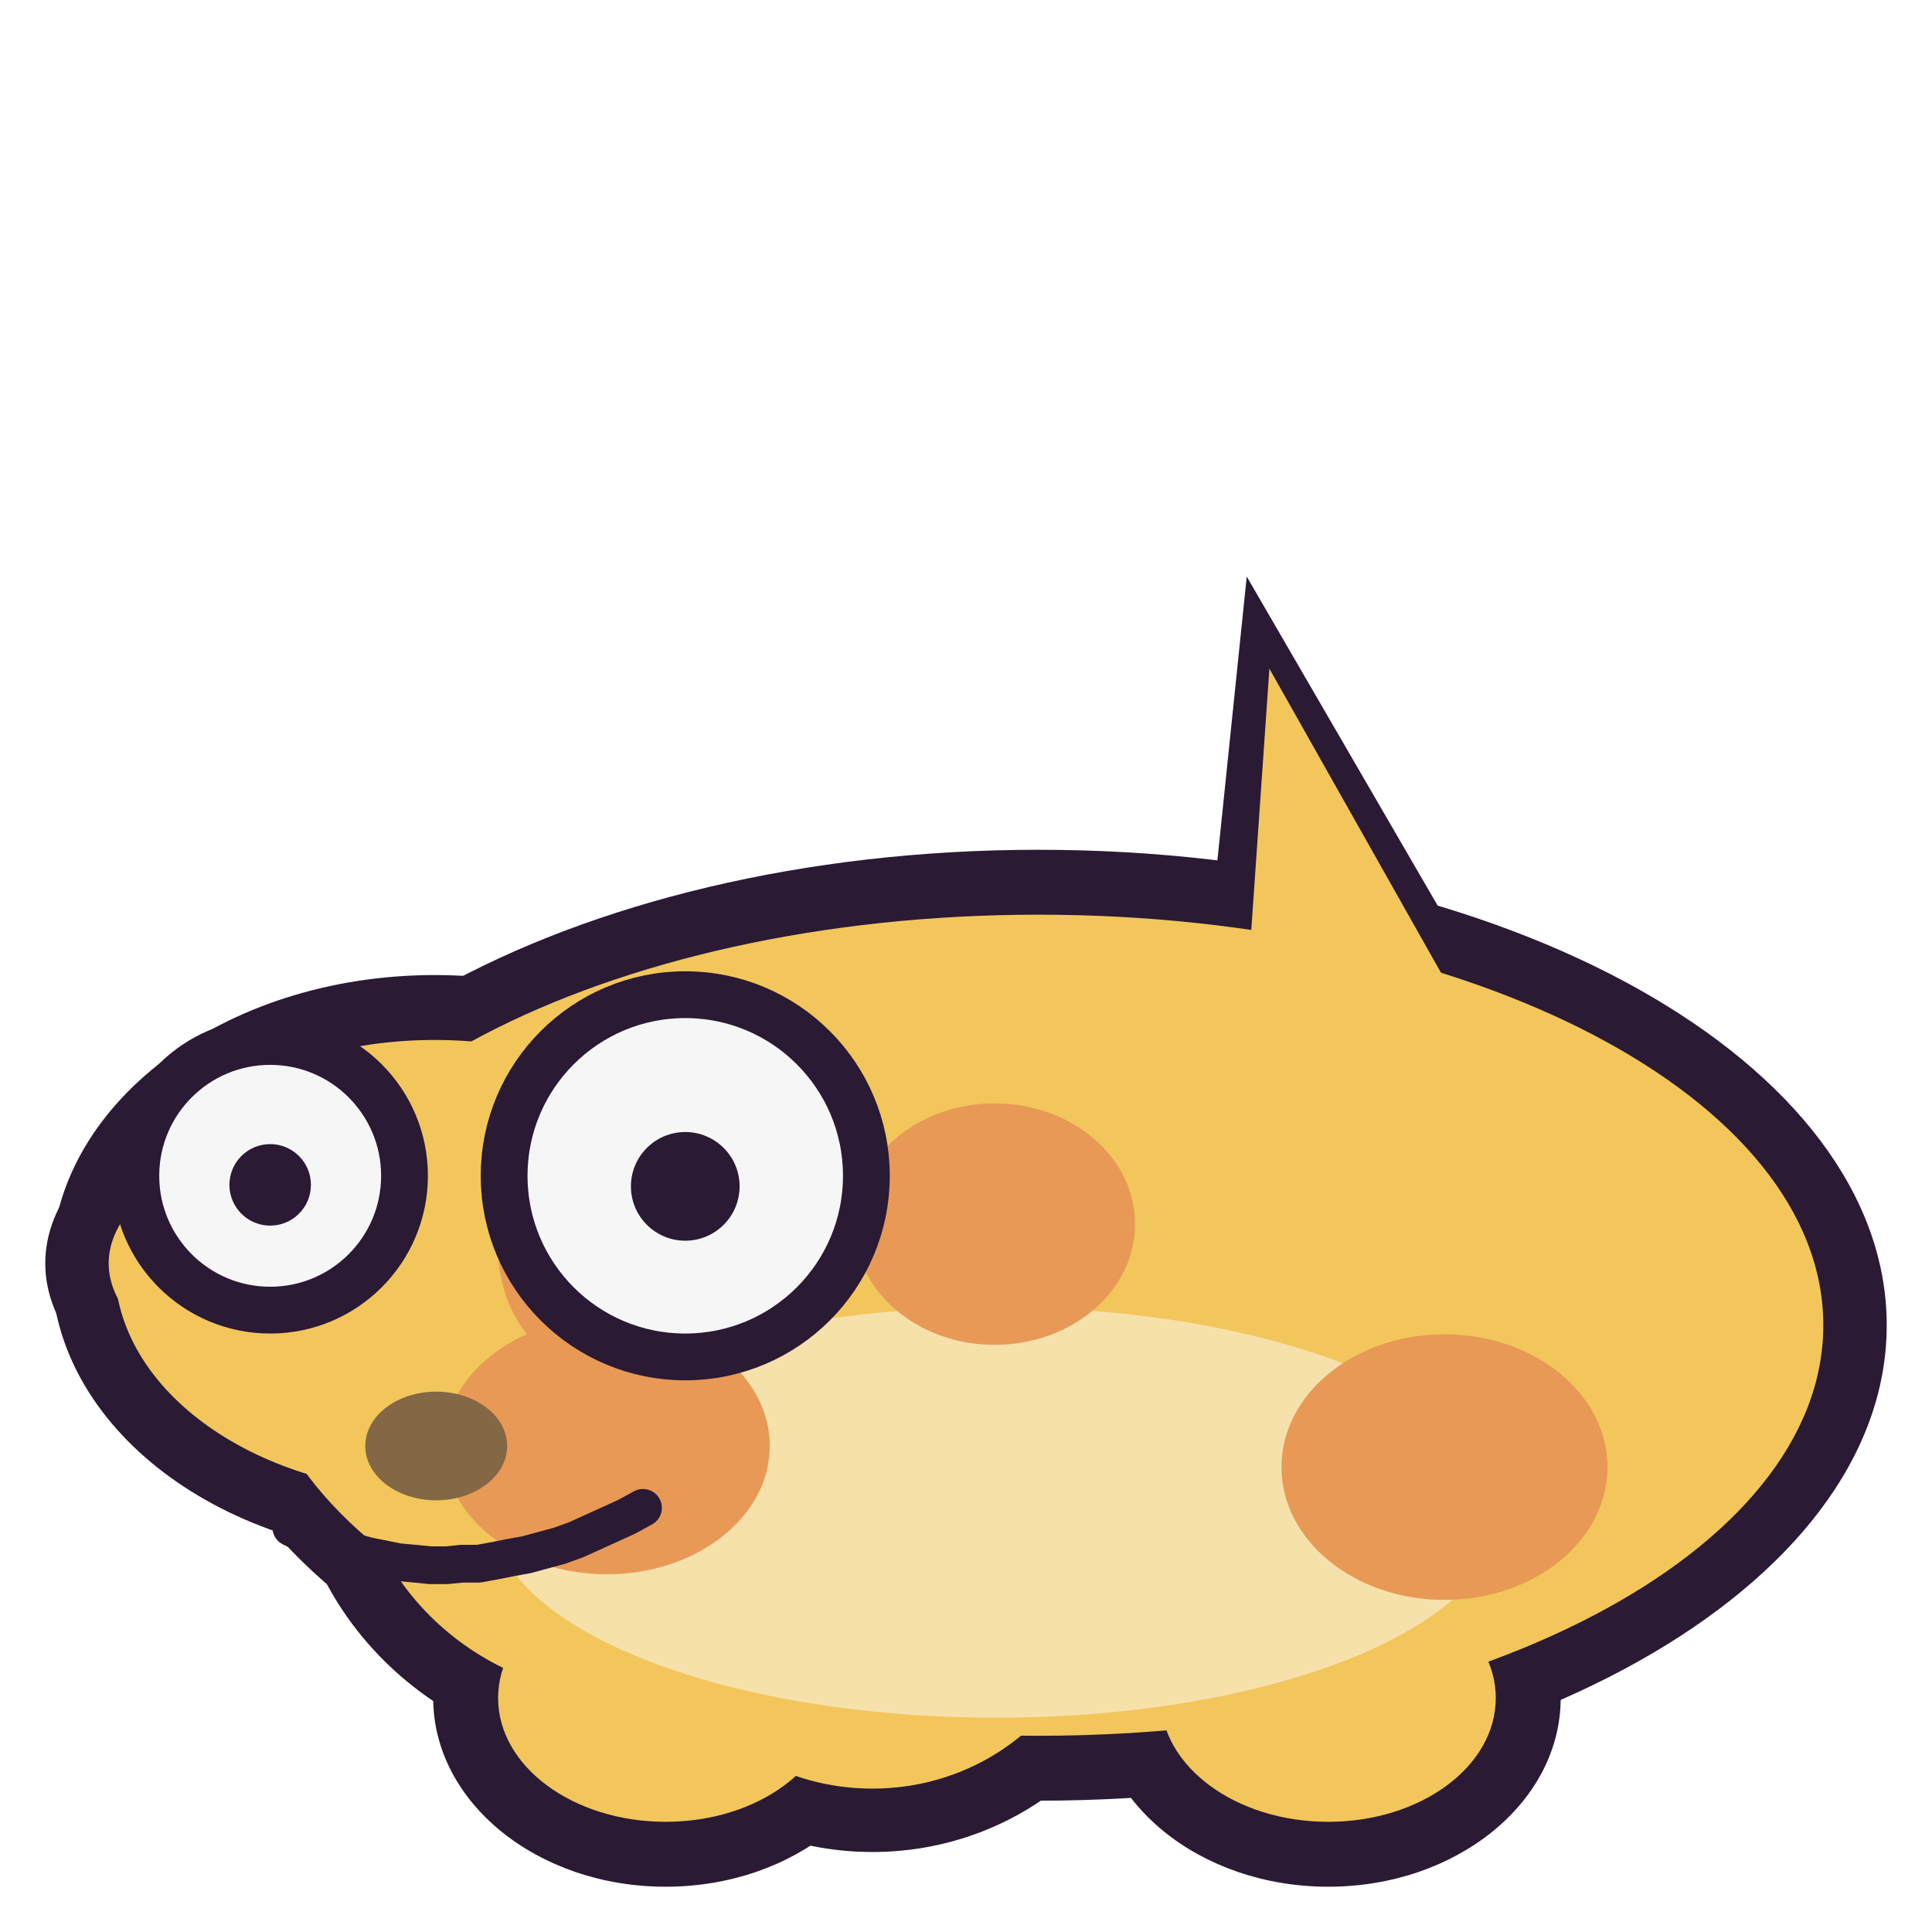
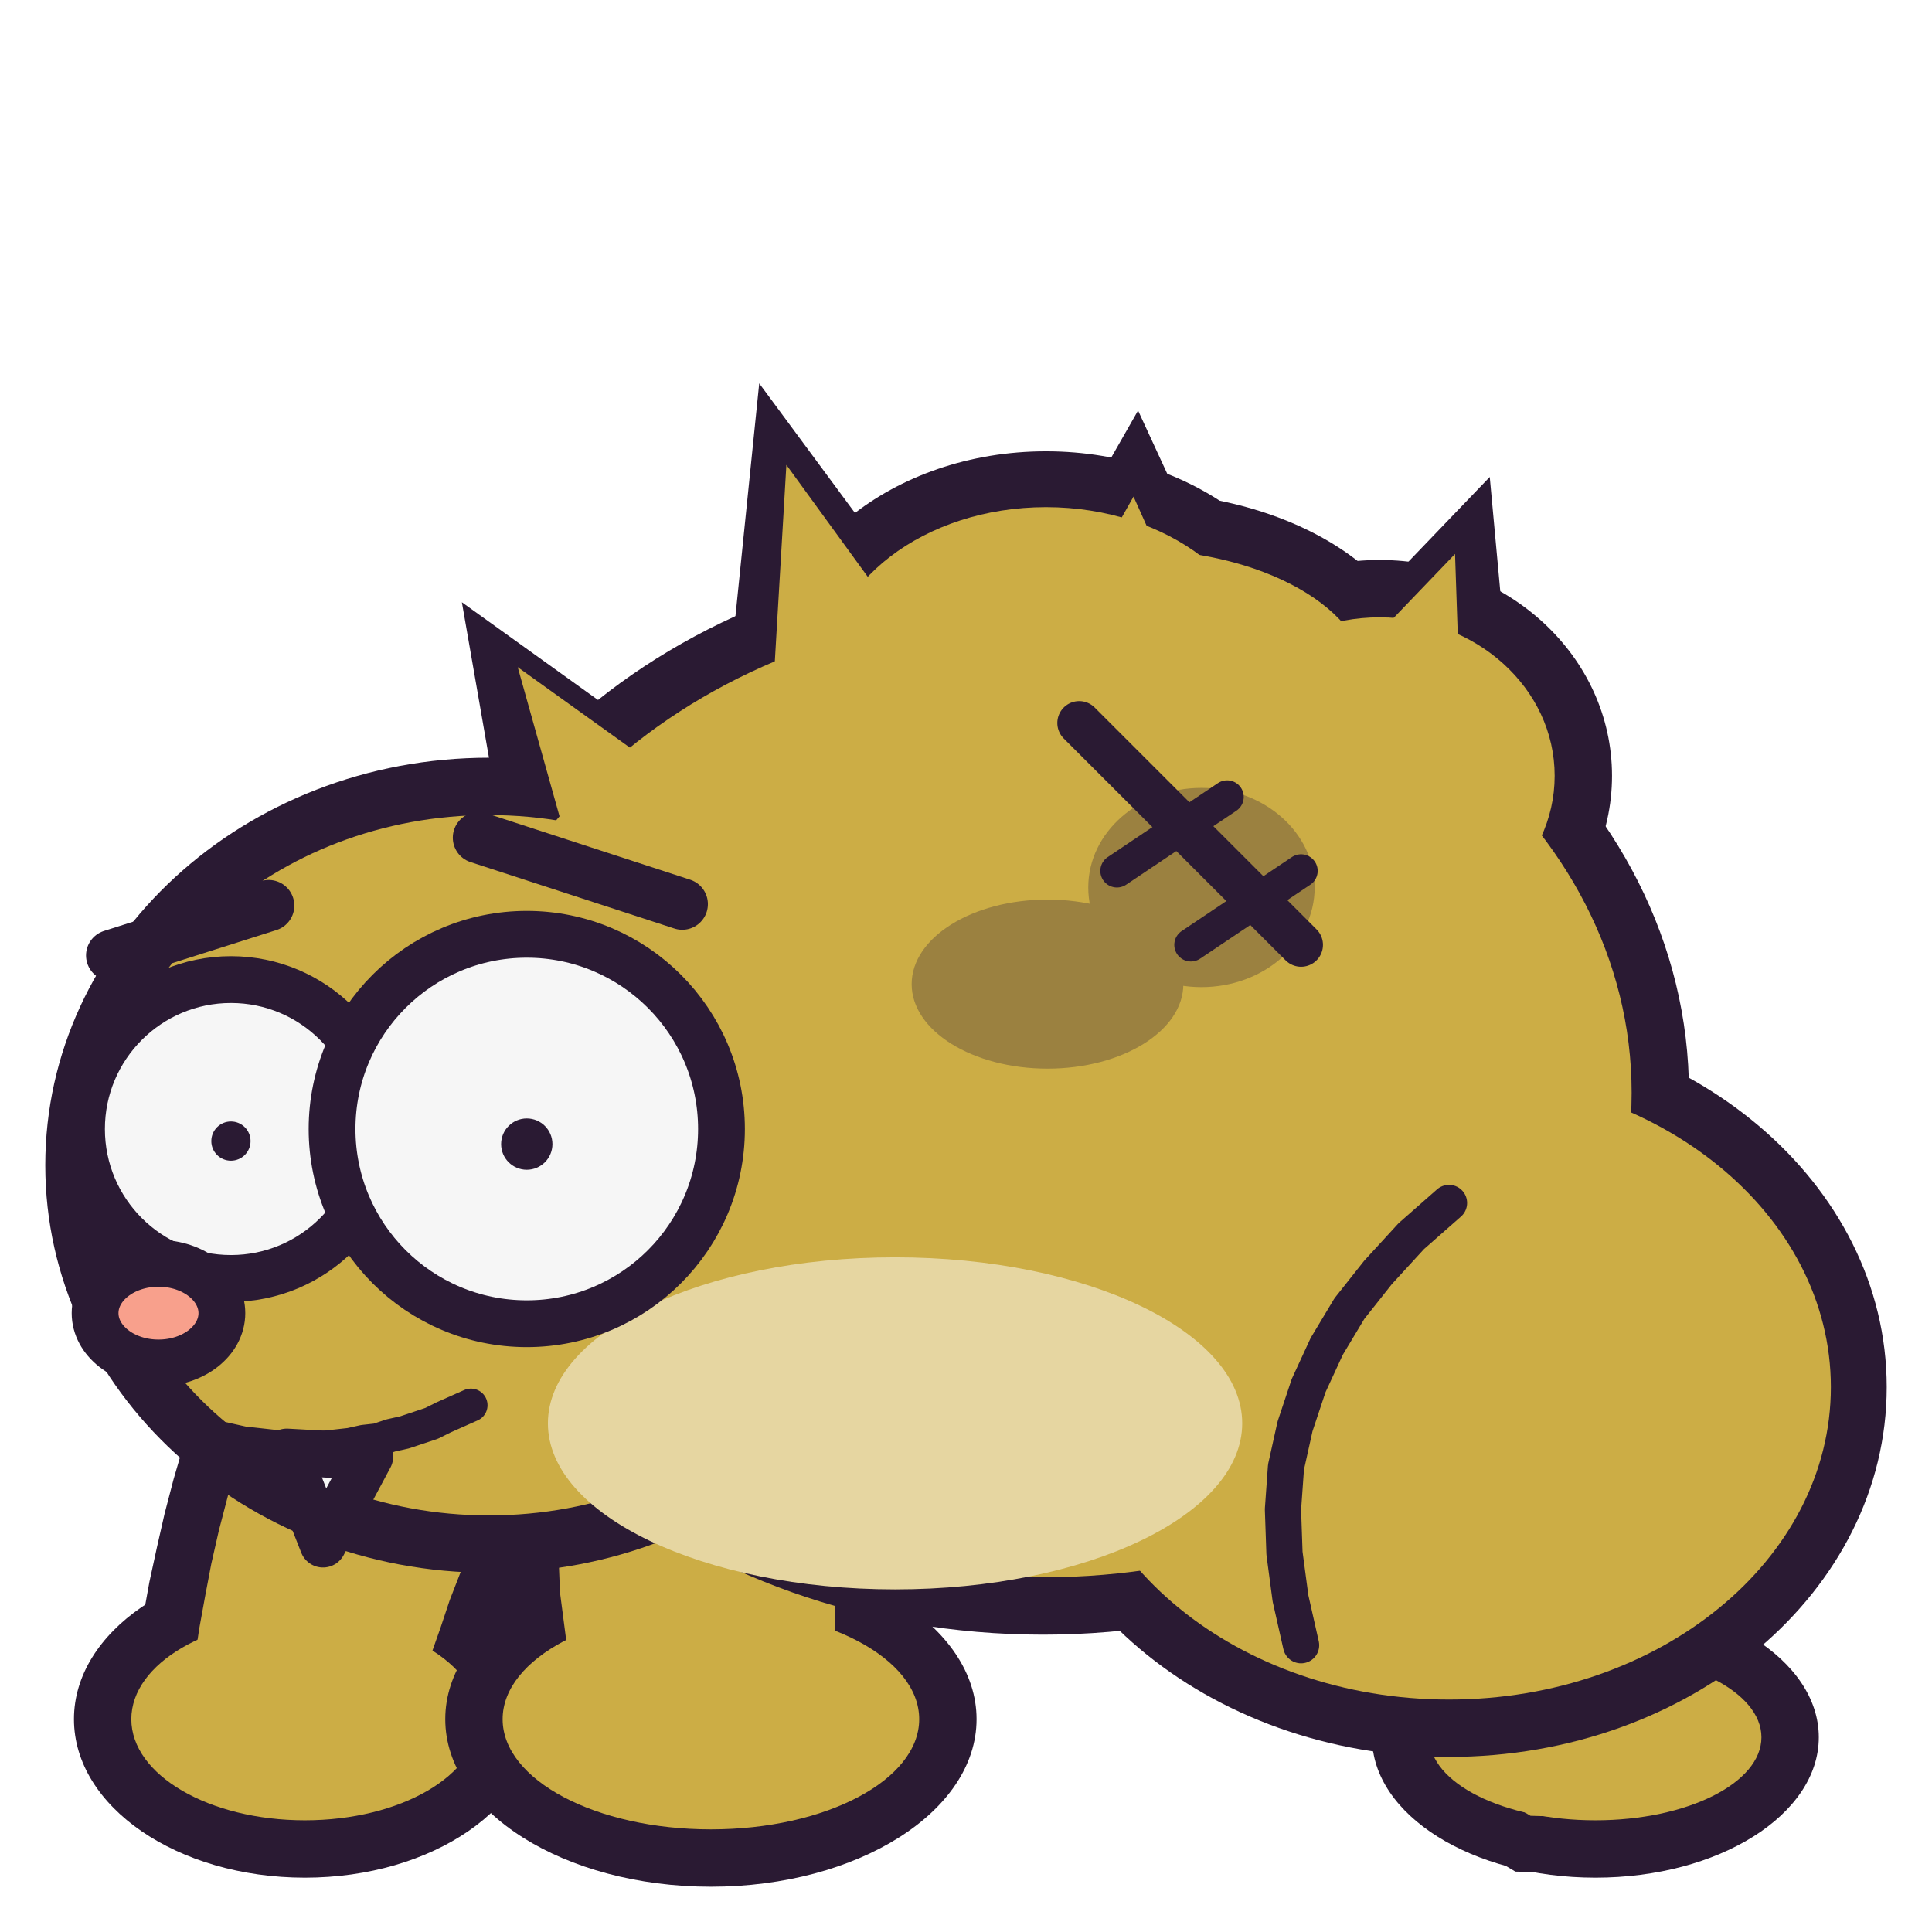
<svg xmlns="http://www.w3.org/2000/svg" viewBox="0 0 128 128" width="128" height="128">
  <g stroke-width="3.1" stroke-linejoin="round" stroke-linecap="round">
-     <ellipse cx="68.8" cy="87.8" rx="56.2" ry="31.5" fill="#2A1A33" stroke="none" />
-     <ellipse cx="28.8" cy="83.9" rx="25.4" ry="19.3" fill="#2A1A33" stroke="none" />
-     <ellipse cx="95.8" cy="84.1" rx="26.5" ry="16.8" fill="#2A1A33" stroke="none" />
-     <ellipse cx="31.3" cy="83.7" rx="28.3" ry="14.6" fill="#2A1A33" stroke="none" />
-     <ellipse cx="41.6" cy="95.2" rx="22.4" ry="21.4" fill="#2A1A33" stroke="none" />
-     <ellipse cx="57.8" cy="104.0" rx="19.4" ry="18.7" fill="#2A1A33" stroke="none" />
-     <ellipse cx="44.1" cy="112.5" rx="15.4" ry="12.5" fill="#2A1A33" stroke="none" />
-     <ellipse cx="88.0" cy="112.5" rx="15.4" ry="12.5" fill="#2A1A33" stroke="none" />
-     <polygon points="78.3,79.8 82.6,38.2 106.1,78.7" fill="#2A1A33" stroke="none" />
-     <ellipse cx="68.8" cy="87.8" rx="52.0" ry="27.2" fill="#F2C65B" stroke="none" />
-     <ellipse cx="28.8" cy="83.9" rx="21.2" ry="15.0" fill="#F2C65B" stroke="none" />
-     <ellipse cx="95.8" cy="84.1" rx="22.2" ry="12.5" fill="#F2C65B" stroke="none" />
-     <ellipse cx="31.3" cy="83.7" rx="24.1" ry="10.4" fill="#F2C65B" stroke="none" />
-     <ellipse cx="41.6" cy="95.2" rx="18.1" ry="17.2" fill="#F2C65B" stroke="none" />
-     <ellipse cx="57.8" cy="104.0" rx="15.1" ry="14.5" fill="#F2C65B" stroke="none" />
-     <ellipse cx="44.1" cy="112.5" rx="11.1" ry="8.2" fill="#F2C65B" stroke="none" />
-     <ellipse cx="88.0" cy="112.5" rx="11.1" ry="8.2" fill="#F2C65B" stroke="none" />
-     <polygon points="82.0,74.6 84.1,44.3 101.2,74.6" fill="#F2C65B" stroke="none" />
-     <ellipse cx="66.0" cy="100.2" rx="33.4" ry="13.6" fill="#F7E1AB" stroke="none" />
-     <ellipse cx="40.0" cy="82.7" rx="7.0" ry="8.3" fill="#E89956" stroke="none" />
-     <ellipse cx="40.2" cy="95.8" rx="10.8" ry="8.5" fill="#E89956" stroke="none" />
-     <ellipse cx="65.9" cy="81.1" rx="9.3" ry="8.0" fill="#E89956" stroke="none" />
-     <ellipse cx="95.7" cy="97.2" rx="10.8" ry="8.8" fill="#E89956" stroke="none" />
-     <ellipse cx="17.9" cy="77.9" rx="8.9" ry="8.9" fill="#F6F6F6" stroke="#2A1A33" />
-     <ellipse cx="17.9" cy="78.5" rx="2.7" ry="2.7" fill="#2A1A33" stroke="none" />
-     <ellipse cx="20.6" cy="74.7" rx="1.3" ry="1.3" fill="#F6F6F6" stroke="none" />
-     <ellipse cx="45.4" cy="77.9" rx="12.0" ry="12.0" fill="#F6F6F6" stroke="#2A1A33" />
-     <ellipse cx="45.4" cy="78.6" rx="3.6" ry="3.6" fill="#2A1A33" stroke="none" />
-     <ellipse cx="49.0" cy="73.6" rx="1.8" ry="1.8" fill="#F6F6F6" stroke="none" />
-     <ellipse cx="28.9" cy="95.8" rx="4.7" ry="3.6" fill="#846745" stroke="none" />
-     <polyline points="19.3,101.2 20.3,101.7 21.3,102.1 22.3,102.5 23.3,102.8 24.4,103.1 25.4,103.3 26.4,103.5 27.5,103.6 28.5,103.7 29.6,103.7 30.6,103.6 31.7,103.6 32.8,103.4 33.8,103.2 34.9,103.0 36.0,102.7 37.1,102.4 38.2,102.0 39.3,101.5 40.4,101.0 41.5,100.5 42.6,99.9" fill="none" stroke="#2A1A33" stroke-width="2.5" />
+     <polygon points="18.3,78.9 17.3,81.2 16.3,83.7 15.4,86.1 14.5,88.6 13.6,90.9 12.9,93.3 12.2,95.6 11.5,98.0 10.9,100.3 10.4,102.5 9.9,104.8 9.5,107.0 9.2,109.1 9.5,114.9 12.7,119.8 17.9,122.4 23.7,122.1 28.6,119.0 31.2,113.8 31.7,112.1 32.3,110.5 32.8,108.8 33.5,107.1 34.1,105.4 34.9,103.6 35.7,101.9 36.5,100.0 37.4,98.2 38.4,96.3 39.4,94.3 40.5,92.4 41.6,90.3 42.9,83.7 40.8,77.3 35.7,72.9 29.1,71.6 22.8,73.8" fill="#2A1A33" stroke="none" />
+     <ellipse cx="20.2" cy="113.9" rx="15.3" ry="10.5" fill="#2A1A33" stroke="none" />
+     <polygon points="21.7,80.5 20.7,82.9 19.8,85.3 18.8,87.7 18.0,90.0 17.2,92.3 16.4,94.6 15.7,96.9 15.1,99.1 14.5,101.4 14.0,103.6 13.6,105.7 13.2,107.9 12.9,109.9 13.1,113.7 15.2,117.0 18.7,118.7 22.5,118.5 25.8,116.4 27.5,113.0 28.0,111.2 28.6,109.5 29.2,107.8 29.8,106.0 30.5,104.2 31.3,102.4 32.1,100.5 33.0,98.6 33.9,96.7 34.9,94.7 36.0,92.8 37.1,90.7 38.2,88.6 39.2,83.9 37.6,79.4 34.0,76.3 29.4,75.4 24.9,76.9" fill="#CCAD45" stroke="none" />
+     <ellipse cx="20.2" cy="113.9" rx="11.5" ry="6.7" fill="#CCAD45" stroke="none" />
+     <polygon points="90.1,106.8 93.1,116.4 95.7,121.2 100.4,124.0 105.8,124.1 110.6,121.4 113.4,116.8 113.5,111.3 111.6,101.4 108.8,96.4 103.9,93.4 98.1,93.3 93.1,96.1 90.2,101.1" fill="#2A1A33" stroke="none" />
+     <ellipse cx="105.7" cy="115.1" rx="14.8" ry="9.3" fill="#2A1A33" stroke="none" />
+     <polygon points="93.7,105.9 96.8,115.5 98.5,118.6 101.4,120.3 104.9,120.4 108.0,118.7 109.7,115.7 109.8,112.3 107.9,102.3 106.1,99.0 102.9,97.1 99.1,97.0 95.7,98.8 93.8,102.1" fill="#CCAD45" stroke="none" />
+     <ellipse cx="105.7" cy="115.1" rx="11.0" ry="5.5" fill="#CCAD45" stroke="none" />
+     <polygon points="35.9,80.9 35.3,83.6 34.7,86.5 34.2,89.4 33.8,92.2 33.5,95.0 33.3,97.7 33.2,100.3 33.2,102.9 33.4,105.5 33.6,108.0 33.9,110.5 34.4,113.0 34.9,115.0 37.7,120.8 43.0,124.4 49.4,124.8 55.2,122.0 58.8,116.7 59.3,110.3 59.1,108.9 59.1,107.7 59.1,106.5 59.2,105.1 59.4,103.7 59.6,102.1 59.8,100.4 60.2,98.7 60.6,96.8 61.1,94.9 61.7,92.8 62.4,90.7 63.2,88.3 63.2,81.0 59.6,74.6 53.3,70.9 45.9,70.9 39.6,74.5" fill="#2A1A33" stroke="none" />
+     <ellipse cx="47.1" cy="113.9" rx="17.6" ry="11.1" fill="#2A1A33" stroke="none" />
+     <polygon points="39.6,81.8 39.0,84.6 38.4,87.4 37.9,90.2 37.6,92.8 37.3,95.5 37.1,98.1 37.0,100.6 37.0,103.0 37.1,105.5 37.4,107.8 37.7,110.1 38.1,112.4 38.6,114.3 40.6,118.3 44.3,120.8 48.7,121.1 52.7,119.2 55.2,115.5 55.6,111.0 55.4,109.5 55.3,108.2 55.3,106.7 55.4,105.2 55.6,103.6 55.8,101.9 56.1,100.1 56.4,98.2 56.9,96.2 57.4,94.1 58.0,92.0 58.7,89.7 59.5,87.3 59.5,81.9 56.9,77.3 52.3,74.6 46.9,74.6 42.3,77.2" fill="#CCAD45" stroke="none" />
+     <ellipse cx="47.1" cy="113.9" rx="13.8" ry="7.3" fill="#CCAD45" stroke="none" />
+     <ellipse cx="69.1" cy="72.4" rx="42.8" ry="35.9" fill="#2A1A33" stroke="none" />
+     <ellipse cx="96.0" cy="91.9" rx="29.0" ry="24.5" fill="#2A1A33" stroke="none" />
+     <ellipse cx="32.4" cy="77.2" rx="29.4" ry="27.0" fill="#2A1A33" stroke="none" />
+     <ellipse cx="69.3" cy="44.8" rx="18.4" ry="14.9" fill="#2A1A33" stroke="none" />
+     <ellipse cx="75.0" cy="45.2" rx="19.4" ry="12.6" fill="#2A1A33" stroke="none" />
+     <ellipse cx="91.4" cy="51.4" rx="15.4" ry="14.3" fill="#2A1A33" stroke="none" />
+     <polygon points="34.4,61.7 30.6,39.9 57.9,59.5" fill="#2A1A33" stroke="none" />
+     <polygon points="47.4,53.8 50.3,25.4 70.4,52.6" fill="#2A1A33" stroke="none" />
+     <polygon points="62.1,50.5 75.4,27.2 86.2,50.6" fill="#2A1A33" stroke="none" />
+     <polygon points="77.1,54.1 98.7,31.6 100.9,55.5" fill="#2A1A33" stroke="none" />
+     <ellipse cx="69.1" cy="72.4" rx="39.0" ry="32.1" fill="#CCAD45" stroke="none" />
+     <ellipse cx="96.0" cy="91.9" rx="25.3" ry="20.7" fill="#CCAD45" stroke="none" />
+     <ellipse cx="32.4" cy="77.2" rx="25.7" ry="23.2" fill="#CCAD45" stroke="none" />
+     <ellipse cx="69.3" cy="44.8" rx="14.6" ry="11.2" fill="#CCAD45" stroke="none" />
+     <ellipse cx="75.0" cy="45.2" rx="15.6" ry="8.8" fill="#CCAD45" stroke="none" />
+     <ellipse cx="91.4" cy="51.4" rx="11.6" ry="10.5" fill="#CCAD45" stroke="none" />
+     <polygon points="38.0,57.4 34.3,44.2 52.7,57.4" fill="#CCAD45" stroke="none" />
+     <polygon points="51.0,49.5 52.1,30.8 65.7,49.5" fill="#CCAD45" stroke="none" />
+     <polygon points="66.9,47.4 75.1,32.9 81.6,47.4" fill="#CCAD45" stroke="none" />
+     <polygon points="82.2,51.5 96.4,36.7 96.9,51.5" fill="#CCAD45" stroke="none" />
+     <ellipse cx="59.3" cy="94.3" rx="23.0" ry="11.0" fill="#E6D6A1" stroke="none" />
+     <ellipse cx="69.4" cy="65.2" rx="9.0" ry="5.6" fill="#9B8140" stroke="none" />
+     <ellipse cx="79.6" cy="58.8" rx="7.5" ry="6.6" fill="#9B8140" stroke="none" />
+     <polyline points="86.2,109.0 85.5,105.9 85.1,102.9 85.0,100.0 85.2,97.2 85.8,94.5 86.7,91.8 87.9,89.2 89.4,86.7 91.3,84.3 93.5,81.9 96.0,79.7" fill="none" stroke="#2A1A33" stroke-width="2.4" />
+     <polyline points="71.5,47.9 86.2,62.6" fill="none" stroke="#2A1A33" stroke-width="2.9" />
+     <polyline points="74.0,57.7 81.3,52.8" fill="none" stroke="#2A1A33" stroke-width="2.2" />
+     <polyline points="78.9,62.6 86.2,57.7" fill="none" stroke="#2A1A33" stroke-width="2.2" />
+     <ellipse cx="15.3" cy="74.8" rx="9.9" ry="9.9" fill="#F6F6F6" stroke="#2A1A33" />
+     <ellipse cx="15.3" cy="75.6" rx="1.3" ry="1.3" fill="#2A1A33" stroke="none" />
+     <polyline points="17.8,60.0 7.4,63.3" fill="none" stroke="#2A1A33" stroke-width="3.4" />
+     <ellipse cx="34.9" cy="74.8" rx="12.9" ry="12.9" fill="#F6F6F6" stroke="#2A1A33" />
+     <ellipse cx="34.9" cy="75.8" rx="1.7" ry="1.7" fill="#2A1A33" stroke="none" />
+     <polyline points="31.7,55.5 45.2,59.9" fill="none" stroke="#2A1A33" stroke-width="3.4" />
+     <ellipse cx="10.5" cy="87.0" rx="4.2" ry="3.3" fill="#F8A08C" stroke="#2A1A33" />
+     <polyline points="11.7,94.3 12.6,94.7 13.4,94.9 14.3,95.2 15.2,95.4 16.1,95.6 17.0,95.7 17.9,95.8 18.8,95.9 19.7,95.9 20.6,95.9 21.4,95.9 22.3,95.8 23.2,95.7 24.1,95.5 25.0,95.4 25.9,95.1 26.8,94.9 27.7,94.6 28.6,94.3 29.4,93.9 30.3,93.5 31.2,93.1" fill="none" stroke="#2A1A33" stroke-width="2.2" />
+     <polygon points="19.0,96.2 21.4,102.3 24.5,96.5" fill="#F6F6F6" stroke="#2A1A33" />
  </g>
</svg>
